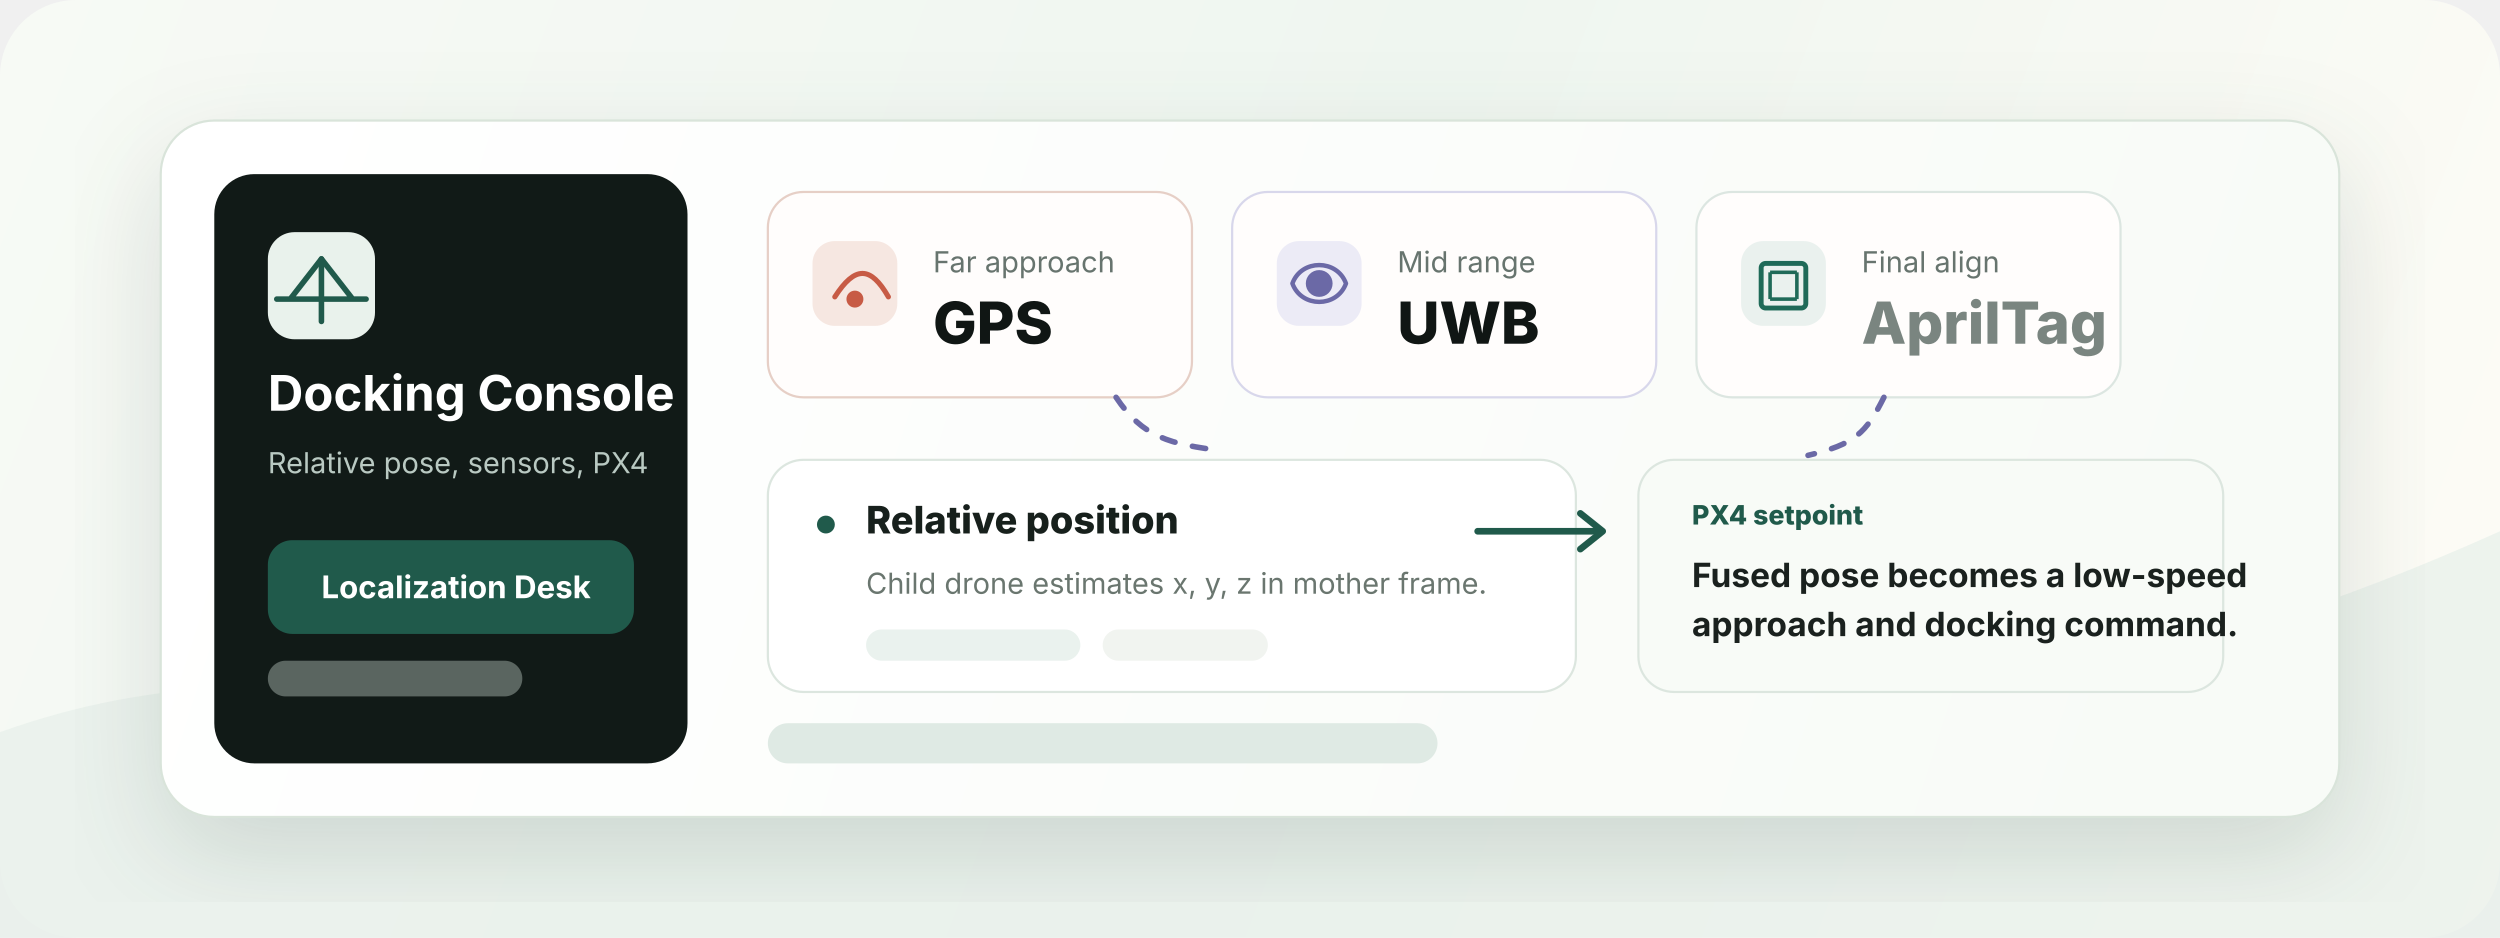
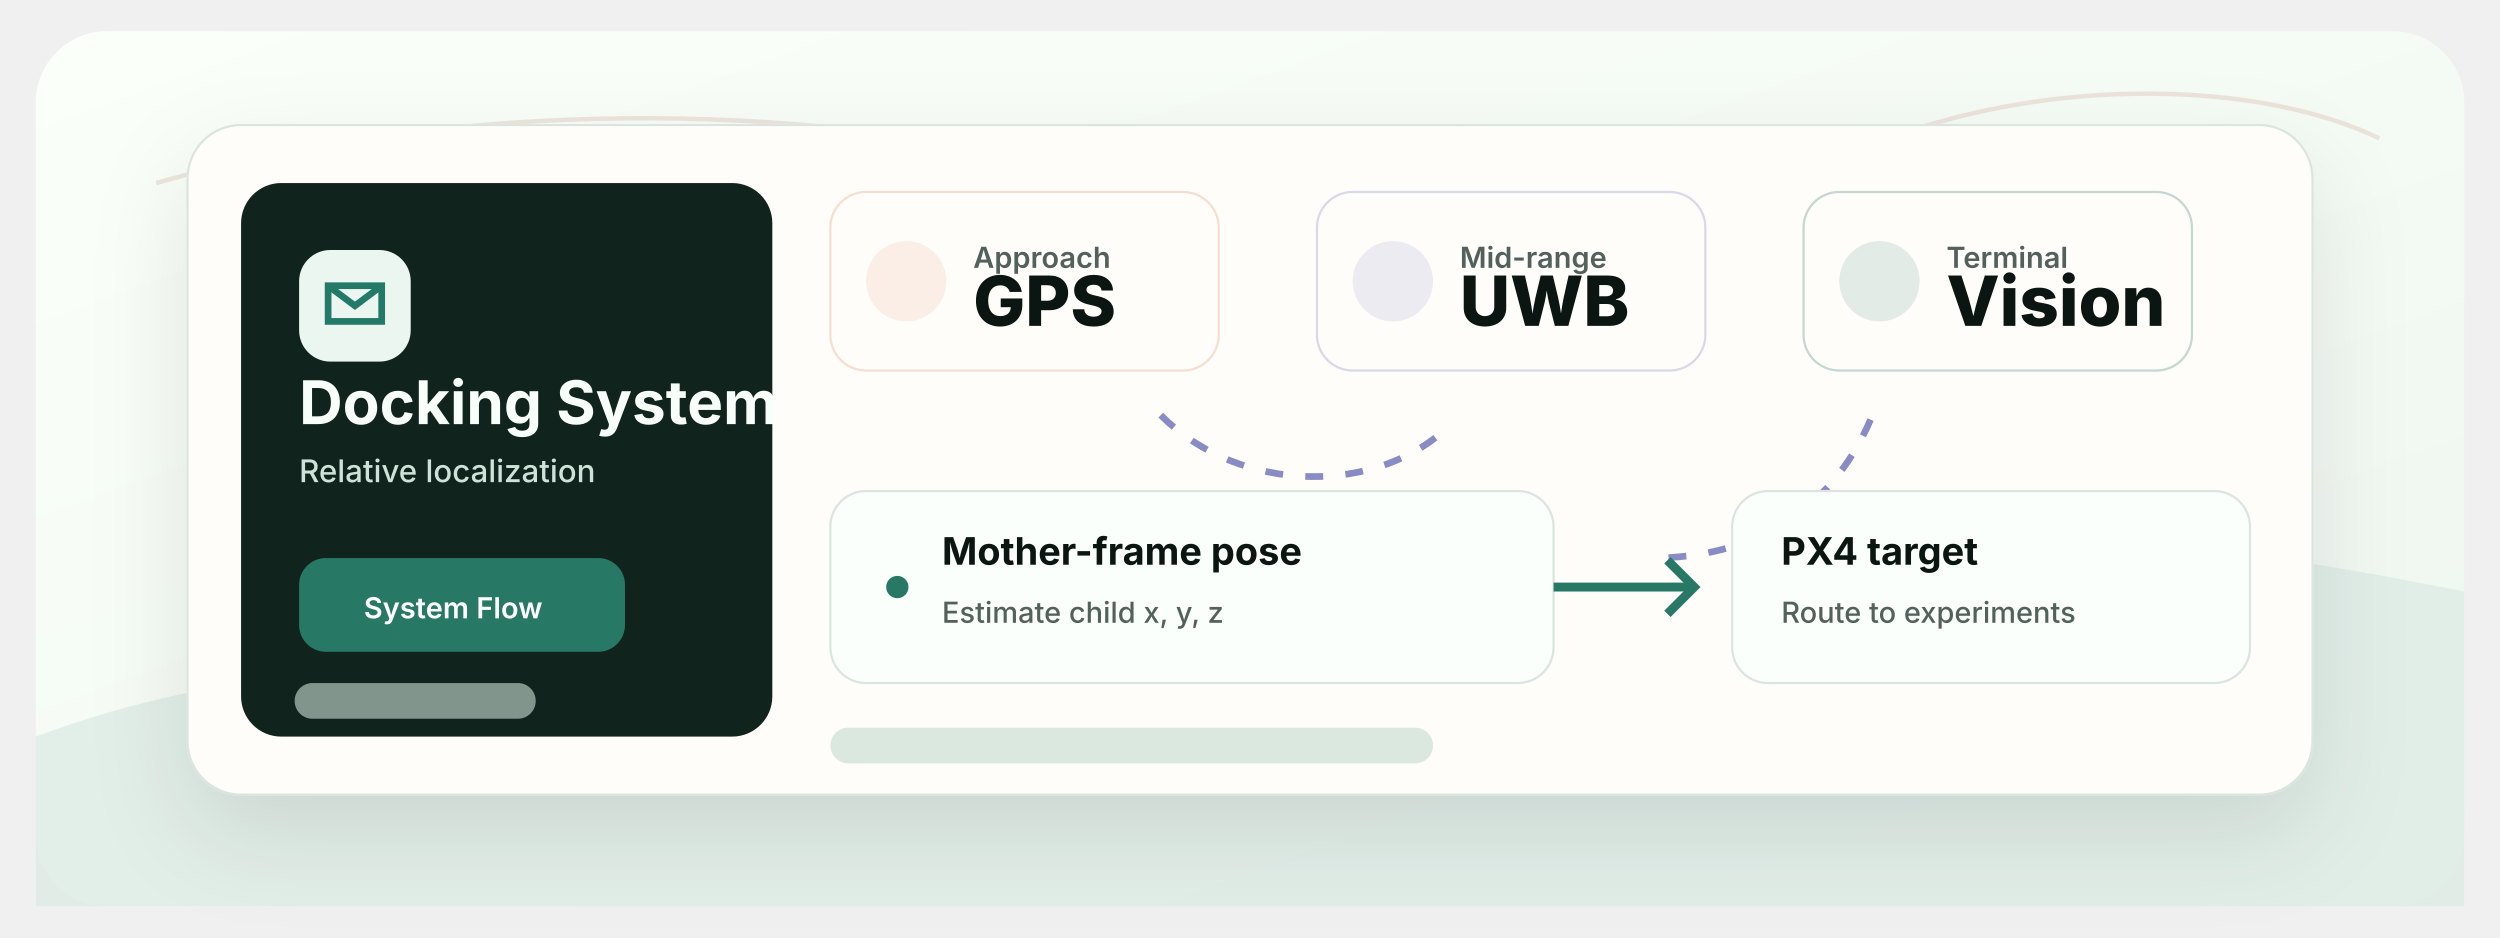
<svg xmlns="http://www.w3.org/2000/svg" width="1120" height="420" viewBox="0 0 1120 420" fill="none" role="img" aria-labelledby="title desc">
  <defs>
-     <linearGradient id="bg" x1="0" y1="0" x2="1120" y2="420" gradientUnits="userSpaceOnUse">
-       <stop stop-color="#F7FAF5" />
-       <stop offset="0.52" stop-color="#EFF6F0" />
-       <stop offset="1" stop-color="#FEFCF6" />
+     <filter id="shadow" x="-10%" y="-20%" width="120%" height="150%">
+       <feDropShadow dx="0" dy="18" stdDeviation="22" flood-color="#10231d" flood-opacity=".10" />
+     </filter>
+     <linearGradient id="panel" x1="0" y1="0" x2="1" y2="1">
+       <stop offset="0" stop-color="#fbfff9" />
+       <stop offset="1" stop-color="#eef6f0" />
    </linearGradient>
-     <linearGradient id="panel" x1="92" y1="76" x2="982" y2="358" gradientUnits="userSpaceOnUse">
-       <stop stop-color="#FFFFFF" />
-       <stop offset="1" stop-color="#F8FBF7" />
-     </linearGradient>
-     <filter id="shadow" x="34" y="18" width="1052" height="386" filterUnits="userSpaceOnUse" color-interpolation-filters="sRGB">
-       <feFlood flood-opacity="0" result="BackgroundImageFix" />
-       <feColorMatrix in="SourceAlpha" type="matrix" values="0 0 0 0 0 0 0 0 0 0 0 0 0 0 0 0 0 0 127 0" result="hardAlpha" />
-       <feOffset dy="18" />
-       <feGaussianBlur stdDeviation="24" />
-       <feColorMatrix type="matrix" values="0 0 0 0 0.12 0 0 0 0 0.22 0 0 0 0 0.18 0 0 0 0.14 0" />
-       <feBlend mode="normal" in2="BackgroundImageFix" result="effect1_dropShadow" />
-       <feBlend mode="normal" in="SourceGraphic" in2="effect1_dropShadow" result="shape" />
-     </filter>
+     <style>
+         .title { font: 700 27px Inter, Segoe UI, Arial, sans-serif; fill: #f8fffb; }
+         .subtitle { font: 500 14px Inter, Segoe UI, Arial, sans-serif; fill: #cfe2da; }
+         .small { font: 600 13px Inter, Segoe UI, Arial, sans-serif; }
+         .tiny { font: 500 12px Inter, Segoe UI, Arial, sans-serif; }
+         .metric { font: 800 31px Inter, Segoe UI, Arial, sans-serif; }
+         .cardTitle { font: 700 17px Inter, Segoe UI, Arial, sans-serif; fill: #0b1512; }
+         .cardText { font: 500 13px Inter, Segoe UI, Arial, sans-serif; fill: #53615d; }
+       </style>
  </defs>
-   <rect width="1120" height="420" rx="34" fill="url(#bg)" />
-   <path d="M0 328C142 277 235 343 365 292C512 235 588 258 712 291C846 327 973 304 1120 238V420H0V328Z" fill="#E7F0EA" opacity="0.72" />
-   <g filter="url(#shadow)">
-     <rect x="72" y="54" width="976" height="312" rx="24" fill="url(#panel)" stroke="#D9E4DA" />
-   </g>
-   <rect x="96" y="78" width="212" height="264" rx="18" fill="#111A17" />
-   <rect x="120" y="104" width="48" height="48" rx="12" fill="#E9F2EC" />
-   <path d="M124 134H164M130 134L144 116L158 134" stroke="#205A4B" stroke-width="2.5" stroke-linecap="round" stroke-linejoin="round" />
-   <path d="M144 116V144" stroke="#205A4B" stroke-width="2.5" stroke-linecap="round" />
-   <text x="120" y="184" fill="#FFFFFF" font-family="Inter,Segoe UI,Arial,sans-serif" font-size="22" font-weight="700">Docking Console</text>
-   <text x="120" y="212" fill="#B9C9C2" font-family="Inter,Segoe UI,Arial,sans-serif" font-size="13">Relative pose, sensors, PX4</text>
-   <rect x="120" y="242" width="164" height="42" rx="11" fill="#205A4B" />
-   <text x="144" y="268" fill="#FFFFFF" font-family="Inter,Segoe UI,Arial,sans-serif" font-size="14" font-weight="700">Localization Desk</text>
-   <rect x="120" y="296" width="114" height="16" rx="8" fill="#DCE8E1" opacity="0.36" />
-   <g>
-     <rect x="344" y="86" width="190" height="92" rx="16" fill="#FFFDFC" stroke="#E6CFC6" />
-     <rect x="364" y="108" width="38" height="38" rx="10" fill="#F6E7E1" />
-     <path d="M374 133C383 119 390 119 398 133" stroke="#C75B45" stroke-width="2.3" stroke-linecap="round" />
-     <circle cx="383" cy="134" r="3.8" fill="#C75B45" />
-     <text x="418" y="122" fill="#67746E" font-family="Inter,Segoe UI,Arial,sans-serif" font-size="13">Far approach</text>
-     <text x="418" y="154" fill="#101614" font-family="Inter,Segoe UI,Arial,sans-serif" font-size="26" font-weight="800">GPS</text>
-     <rect x="552" y="86" width="190" height="92" rx="16" fill="#FFFDFC" stroke="#D8D7EB" />
-     <rect x="572" y="108" width="38" height="38" rx="10" fill="#ECEBF6" />
-     <circle cx="591" cy="127" r="6" fill="#6B69A6" />
-     <path d="M579 127C583 116 599 116 603 127M579 127C583 138 599 138 603 127" stroke="#6B69A6" stroke-width="2" stroke-linecap="round" />
-     <text x="626" y="122" fill="#67746E" font-family="Inter,Segoe UI,Arial,sans-serif" font-size="13">Mid range</text>
-     <text x="626" y="154" fill="#101614" font-family="Inter,Segoe UI,Arial,sans-serif" font-size="26" font-weight="800">UWB</text>
-     <rect x="760" y="86" width="190" height="92" rx="16" fill="#FFFDFC" stroke="#DCE6E1" />
-     <rect x="780" y="108" width="38" height="38" rx="10" fill="#EAF1EE" />
-     <rect x="789" y="118" width="20" height="20" rx="2" stroke="#1F6A58" stroke-width="2.2" />
-     <path d="M793 122H805M793 134H805M793 122V134M805 122V134" stroke="#1F6A58" stroke-width="1.6" />
-     <text x="834" y="122" fill="#67746E" font-family="Inter,Segoe UI,Arial,sans-serif" font-size="13">Final align</text>
-     <text x="834" y="154" fill="#7A8580" font-family="Inter,Segoe UI,Arial,sans-serif" font-size="26" font-weight="800">AprilTag</text>
-   </g>
-   <g>
-     <rect x="344" y="206" width="362" height="104" rx="16" fill="#FFFFFF" stroke="#DCE6DF" />
-     <circle cx="370" cy="235" r="4" fill="#205A4B" />
-     <text x="388" y="239" fill="#17201C" font-family="Inter,Segoe UI,Arial,sans-serif" font-size="17" font-weight="800">Relative position</text>
-     <text x="388" y="266" fill="#6A766F" font-family="Inter,Segoe UI,Arial,sans-serif" font-size="13">Child drone estimates x, y, z in mother frame.</text>
-     <rect x="388" y="282" width="96" height="14" rx="7" fill="#EAF2EE" />
-     <rect x="494" y="282" width="74" height="14" rx="7" fill="#F1F4F0" />
-     <rect x="344" y="324" width="300" height="18" rx="9" fill="#DFEAE4" />
-   </g>
-   <g>
-     <rect x="734" y="206" width="262" height="104" rx="16" fill="#F8FBF7" stroke="#DCE6DF" />
-     <text x="758" y="235" fill="#205A4B" font-family="Inter,Segoe UI,Arial,sans-serif" font-size="12" font-weight="800">PX4 setpoint</text>
-     <text x="758" y="263" fill="#1A211E" font-family="Inter,Segoe UI,Arial,sans-serif" font-size="15" font-weight="700">Fused pose becomes a low-speed</text>
-     <text x="758" y="285" fill="#1A211E" font-family="Inter,Segoe UI,Arial,sans-serif" font-size="15" font-weight="700">approach and docking command.</text>
-   </g>
-   <path d="M662 238C684 238 694 238 716 238" stroke="#205A4B" stroke-width="3" stroke-linecap="round" />
-   <path d="M708 230L718 238L708 246" stroke="#205A4B" stroke-width="3" stroke-linecap="round" stroke-linejoin="round" />
-   <path d="M500 178C512 196 524 199 548 202" stroke="#6B69A6" stroke-width="2.5" stroke-linecap="round" stroke-dasharray="6 8" />
-   <path d="M844 178C836 194 831 199 810 204" stroke="#6B69A6" stroke-width="2.5" stroke-linecap="round" stroke-dasharray="6 8" />
+   <rect x="16" y="14" width="1088" height="392" rx="32" fill="url(#panel)" />
+   <path d="M16 330 C190 265 330 330 498 292 C682 251 801 204 1104 265 L1104 406 L16 406 Z" fill="#deece5" opacity=".82" />
+   <path d="M70 82 C190 48 340 42 473 74 C612 108 743 92 864 56 C934 35 1016 38 1066 62" stroke="#e6d7cd" stroke-width="2" opacity=".65" />
+   <rect x="84" y="56" width="952" height="300" rx="24" fill="#fffdfa" stroke="#d9e5de" filter="url(#shadow)" />
+   <rect x="108" y="82" width="238" height="248" rx="18" fill="#10231d" />
+   <rect x="134" y="112" width="50" height="50" rx="14" fill="#eaf6ef" />
+   <path d="M147 128 h24 v16 h-24 z" stroke="#247a68" stroke-width="3" fill="none" rx="2" />
+   <path d="M147 128 l12 9 l12 -9" stroke="#247a68" stroke-width="3" fill="none" />
+   <text x="134" y="190" class="title">Docking System</text>
+   <text x="134" y="216" class="subtitle">Relative localization</text>
+   <rect x="134" y="250" width="146" height="42" rx="12" fill="#287866" />
+   <text x="163" y="277" class="small" fill="#ffffff">System Flow</text>
+   <rect x="372" y="86" width="174" height="80" rx="16" fill="#fffdfa" stroke="#e28b66" stroke-opacity=".28" />
+   <circle cx="406" cy="126" r="18" fill="#e28b66" fill-opacity=".13" />
+   <text x="436" y="120" class="small" fill="#53615d">Approach</text>
+   <text x="436" y="146" class="metric" fill="#0b1512">GPS</text>
+   <rect x="590" y="86" width="174" height="80" rx="16" fill="#fffdfa" stroke="#7477bb" stroke-opacity=".28" />
+   <circle cx="624" cy="126" r="18" fill="#7477bb" fill-opacity=".13" />
+   <text x="654" y="120" class="small" fill="#53615d">Mid-range</text>
+   <text x="654" y="146" class="metric" fill="#0b1512">UWB</text>
+   <rect x="808" y="86" width="174" height="80" rx="16" fill="#fffdfa" stroke="#287866" stroke-opacity=".28" />
+   <circle cx="842" cy="126" r="18" fill="#287866" fill-opacity=".13" />
+   <text x="872" y="120" class="small" fill="#53615d">Terminal</text>
+   <text x="872" y="146" class="metric" fill="#0b1512">Vision</text>
+   <path d="M520 186 C556 222 618 222 650 190" stroke="#7477bb" stroke-width="3" stroke-dasharray="8 10" opacity=".85" />
+   <path d="M838 188 C820 230 784 250 740 250" stroke="#7477bb" stroke-width="3" stroke-dasharray="8 10" opacity=".85" />
+   <rect x="372" y="220" width="324" height="86" rx="16" fill="#fbfffc" stroke="#d9e5de" />
+   <circle cx="402" cy="263" r="5" fill="#287866" />
+   <text x="422" y="253" class="cardTitle">Mother-frame pose</text>
+   <text x="422" y="279" class="cardText">Estimate child x, y, z</text>
+   <path d="M696 263 H758" stroke="#287866" stroke-width="4" />
+   <path d="M747 251 L759 263 L747 275" stroke="#287866" stroke-width="4" fill="none" />
+   <rect x="776" y="220" width="232" height="86" rx="16" fill="#fbfffc" stroke="#d9e5de" />
+   <text x="798" y="253" class="cardTitle">PX4 target</text>
+   <text x="798" y="279" class="cardText">Route to experiments</text>
+   <rect x="372" y="326" width="270" height="16" rx="8" fill="#dbe8e0" />
+   <rect x="132" y="306" width="108" height="16" rx="8" fill="#81958d" />
</svg>
